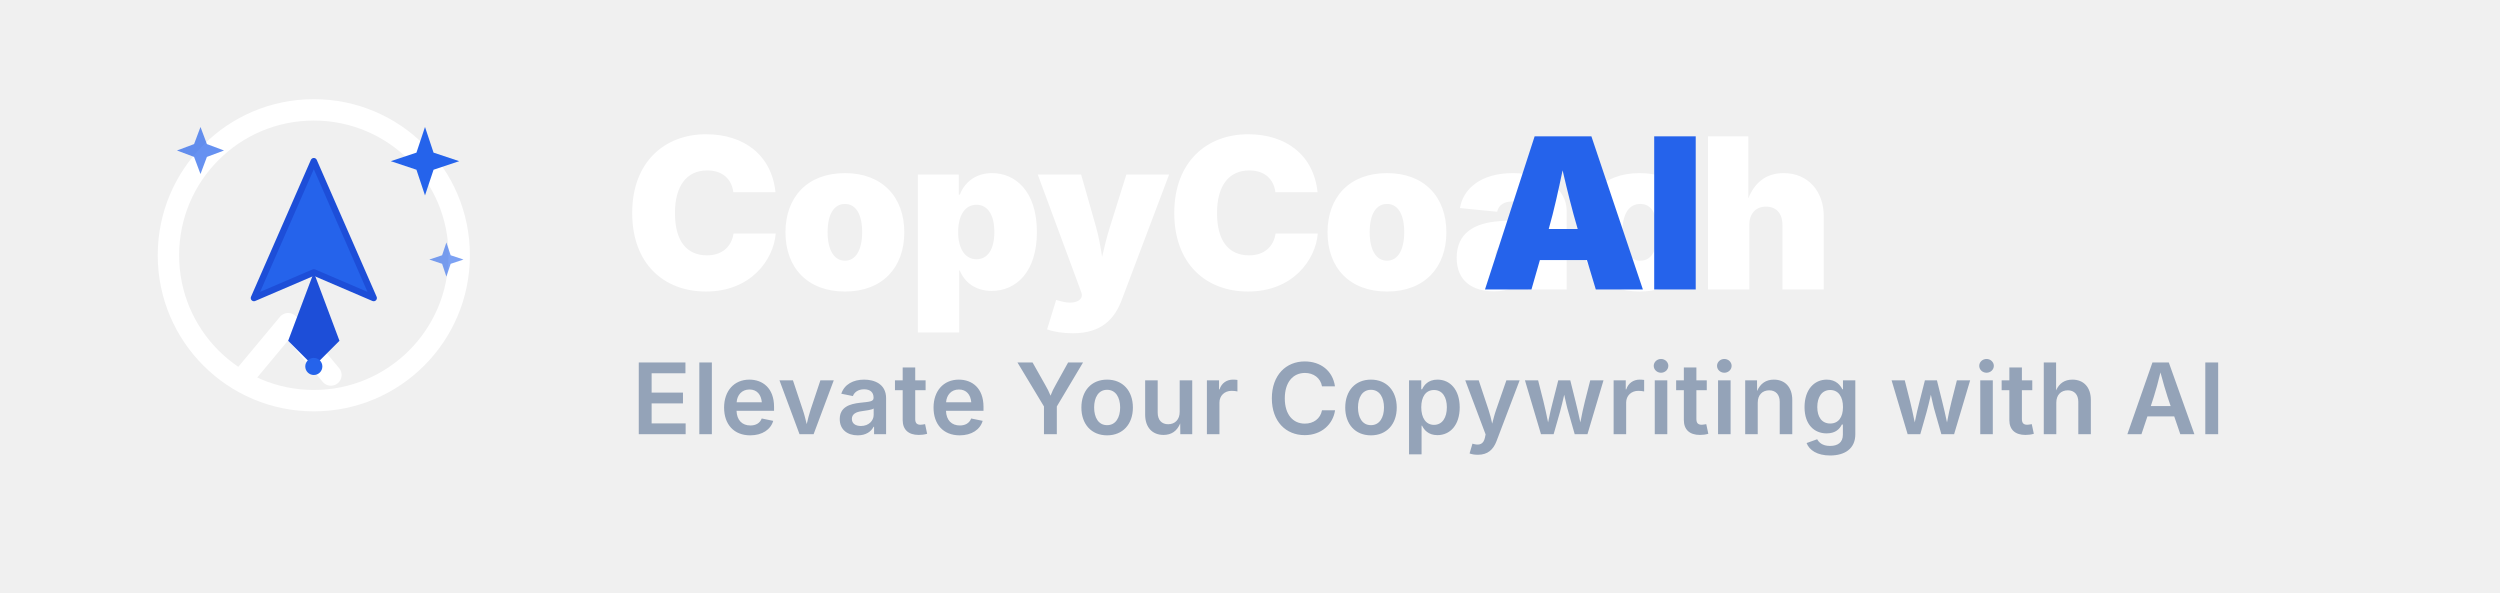
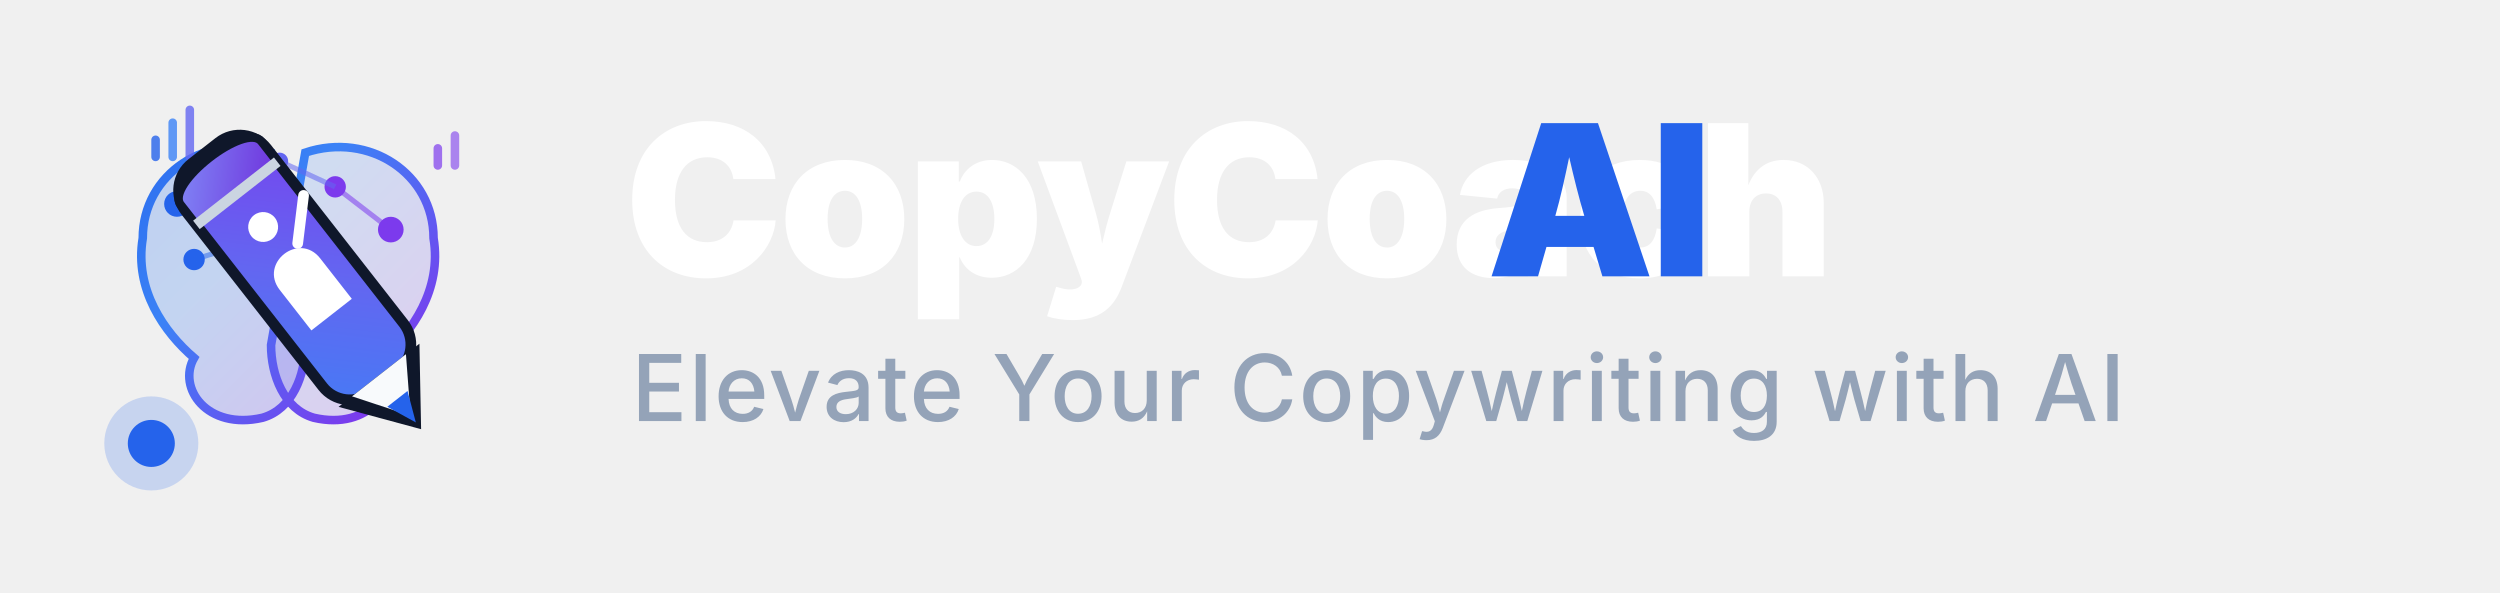
<svg xmlns="http://www.w3.org/2000/svg" viewBox="0 0 380 90" fill="none">
+   <defs>
+     <linearGradient id="brainGradDark" x1="10" y1="10" x2="80" y2="80" gradientUnits="userSpaceOnUse">
+       <stop offset="0%" stop-color="#2563EB" />
+       <stop offset="50%" stop-color="#3b82f6" />
+       <stop offset="100%" stop-color="#7c3aed" />
+     </linearGradient>
+     <linearGradient id="pencilGradDark" x1="10" y1="70" x2="70" y2="10" gradientUnits="userSpaceOnUse">
+       <stop offset="0%" stop-color="#3b82f6" />
+       <stop offset="50%" stop-color="#6366f1" />
+       <stop offset="100%" stop-color="#7c3aed" />
+     </linearGradient>
+     <linearGradient id="eraserGradDark" x1="55" y1="10" x2="75" y2="30" gradientUnits="userSpaceOnUse">
+       <stop offset="0%" stop-color="#818CF8" />
+       <stop offset="100%" stop-color="#6d28d9" />
+     </linearGradient>
+   </defs>
  <g transform="translate(10, 5) scale(0.65)">
-     <circle cx="58" cy="52" r="34" stroke="#FFFFFF" stroke-width="5" fill="none" />
-     <path d="M 42 80 L 52 68 L 62 80" stroke="#FFFFFF" stroke-width="5" fill="none" stroke-linecap="round" stroke-linejoin="round" />
-     <path d="M 58 30 L 72 62 L 58 56 L 44 62 Z" fill="#2563EB" stroke="#1D4ED8" stroke-width="1.5" stroke-linejoin="round" />
-     <path d="M 58 56 L 52 72 L 58 78 L 64 72 Z" fill="#1D4ED8" />
-     <circle cx="58" cy="78" r="2" fill="#2563EB" />
-     <path d="M 82 28 L 84 22 L 86 28 L 92 30 L 86 32 L 84 38 L 82 32 L 76 30 Z" fill="#2563EB" />
-     <path d="M 30 26 L 31.5 22 L 33 26 L 37 27.5 L 33 29 L 31.5 33 L 30 29 L 26 27.5 Z" fill="#2563EB" opacity="0.7" />
-     <path d="M 88 52 L 89 49 L 90 52 L 93 53 L 90 54 L 89 57 L 88 54 L 85 53 Z" fill="#2563EB" opacity="0.6" />
+     <path d="M 48 28 C 33 23 18 33 18 48 C 16 60 23 70 30 76 C 26 83 33 93 46 90 C 53 88 56 80 56 73 Z" fill="url(#brainGradDark)" fill-opacity="0.25" stroke="url(#brainGradDark)" stroke-width="2" stroke-linecap="round" />
+     <path d="M 56 28 C 71 23 86 33 86 48 C 88 60 81 70 74 76 C 78 83 71 93 58 90 C 51 88 48 80 48 73 Z" fill="url(#brainGradDark)" fill-opacity="0.18" stroke="url(#brainGradDark)" stroke-width="2" stroke-linecap="round" />
+     <circle cx="26" cy="40" r="3" fill="#2563EB" />
+     <circle cx="38" cy="34" r="2.5" fill="#3b82f6" />
+     <circle cx="50" cy="30" r="2" fill="#6366f1" />
+     <circle cx="63" cy="36" r="2.5" fill="#7c3aed" />
+     <circle cx="76" cy="46" r="3" fill="#7c3aed" />
+     <circle cx="30" cy="53" r="2.5" fill="#2563EB" />
+     <circle cx="46" cy="48" r="2.5" fill="#3b82f6" />
+     <circle cx="60" cy="53" r="2" fill="#6366f1" />
+     <line x1="26" y1="40" x2="38" y2="34" stroke="#2563EB" stroke-width="1.2" opacity="0.55" />
+     <line x1="38" y1="34" x2="50" y2="30" stroke="#3b82f6" stroke-width="1.2" opacity="0.55" />
+     <line x1="50" y1="30" x2="63" y2="36" stroke="#6366f1" stroke-width="1.2" opacity="0.55" />
+     <line x1="63" y1="36" x2="76" y2="46" stroke="#7c3aed" stroke-width="1.2" opacity="0.55" />
+     <line x1="30" y1="53" x2="46" y2="48" stroke="#2563EB" stroke-width="1.2" opacity="0.5" />
+     <line x1="46" y1="48" x2="60" y2="53" stroke="#3b82f6" stroke-width="1.2" opacity="0.5" />
+     <rect x="20" y="24" width="2" height="6" rx="1" fill="#2563EB" opacity="0.8" />
+     <rect x="24" y="20" width="2" height="10" rx="1" fill="#3b82f6" opacity="0.8" />
+     <rect x="28" y="17" width="2" height="13" rx="1" fill="#6366f1" opacity="0.8" />
+     <rect x="86" y="26" width="2" height="6" rx="1" fill="#7c3aed" opacity="0.7" />
+     <rect x="90" y="23" width="2" height="9" rx="1" fill="#7c3aed" opacity="0.6" />
+     <g transform="rotate(-38 56 58)">
+       <rect x="44" y="20" width="24" height="68" rx="8" fill="url(#pencilGradDark)" stroke="#0F172A" stroke-width="2.5" />
+       <path d="M 44 26 C 44 20 68 20 68 26 L 68 32 L 44 32 Z" fill="url(#eraserGradDark)" stroke="#0F172A" stroke-width="2" />
+       <line x1="44" y1="32" x2="68" y2="32" stroke="#CBD5E1" stroke-width="2.5" />
+       <circle cx="56" cy="42" r="3.5" fill="#FFFFFF" />
+       <path d="M 50 56 C 50 48 62 48 62 56 L 62 68 L 50 68 Z" fill="#FFFFFF" />
+       <line x1="60" y1="50" x2="68" y2="42" stroke="#FFFFFF" stroke-width="2.5" stroke-linecap="round" />
+       <path d="M 44 86 L 56 102 L 68 86 Z" fill="#0F172A" />
+       <path d="M 48 86 L 56 98 L 64 86 Z" fill="#F8FAFC" />
+       <path d="M 53 93 L 56 100 L 59 93 Z" fill="#2563EB" />
+     </g>
+     <circle cx="20" cy="96" r="5.5" fill="#2563EB" />
+     <circle cx="20" cy="96" r="11" fill="#2563EB" opacity="0.2" />
  </g>
-   <text x="95" y="44" font-family="system-ui, -apple-system, sans-serif" font-weight="900" font-size="32" fill="#FFFFFF" letter-spacing="-0.5">CopyCoach </text>
-   <text x="225" y="44" font-family="system-ui, -apple-system, sans-serif" font-weight="900" font-size="32" fill="#2563EB" letter-spacing="-0.5">AI</text>
-   <text x="96" y="66" font-family="system-ui, -apple-system, sans-serif" font-weight="600" font-size="15" fill="#94A3B8" letter-spacing="0.2">Elevate Your Copywriting with AI</text>
+   <text x="95" y="42" font-family="system-ui, -apple-system, 'Segoe UI', sans-serif" font-weight="900" font-size="32" fill="#FFFFFF" letter-spacing="-0.5">CopyCoach </text>
+   <text x="226" y="42" font-family="system-ui, -apple-system, 'Segoe UI', sans-serif" font-weight="900" font-size="32" fill="#2563EB" letter-spacing="-0.5">AI</text>
+   <text x="96" y="64" font-family="system-ui, -apple-system, 'Segoe UI', sans-serif" font-weight="500" font-size="14" fill="#94A3B8" letter-spacing="0.3">Elevate Your Copywriting with AI</text>
</svg>
